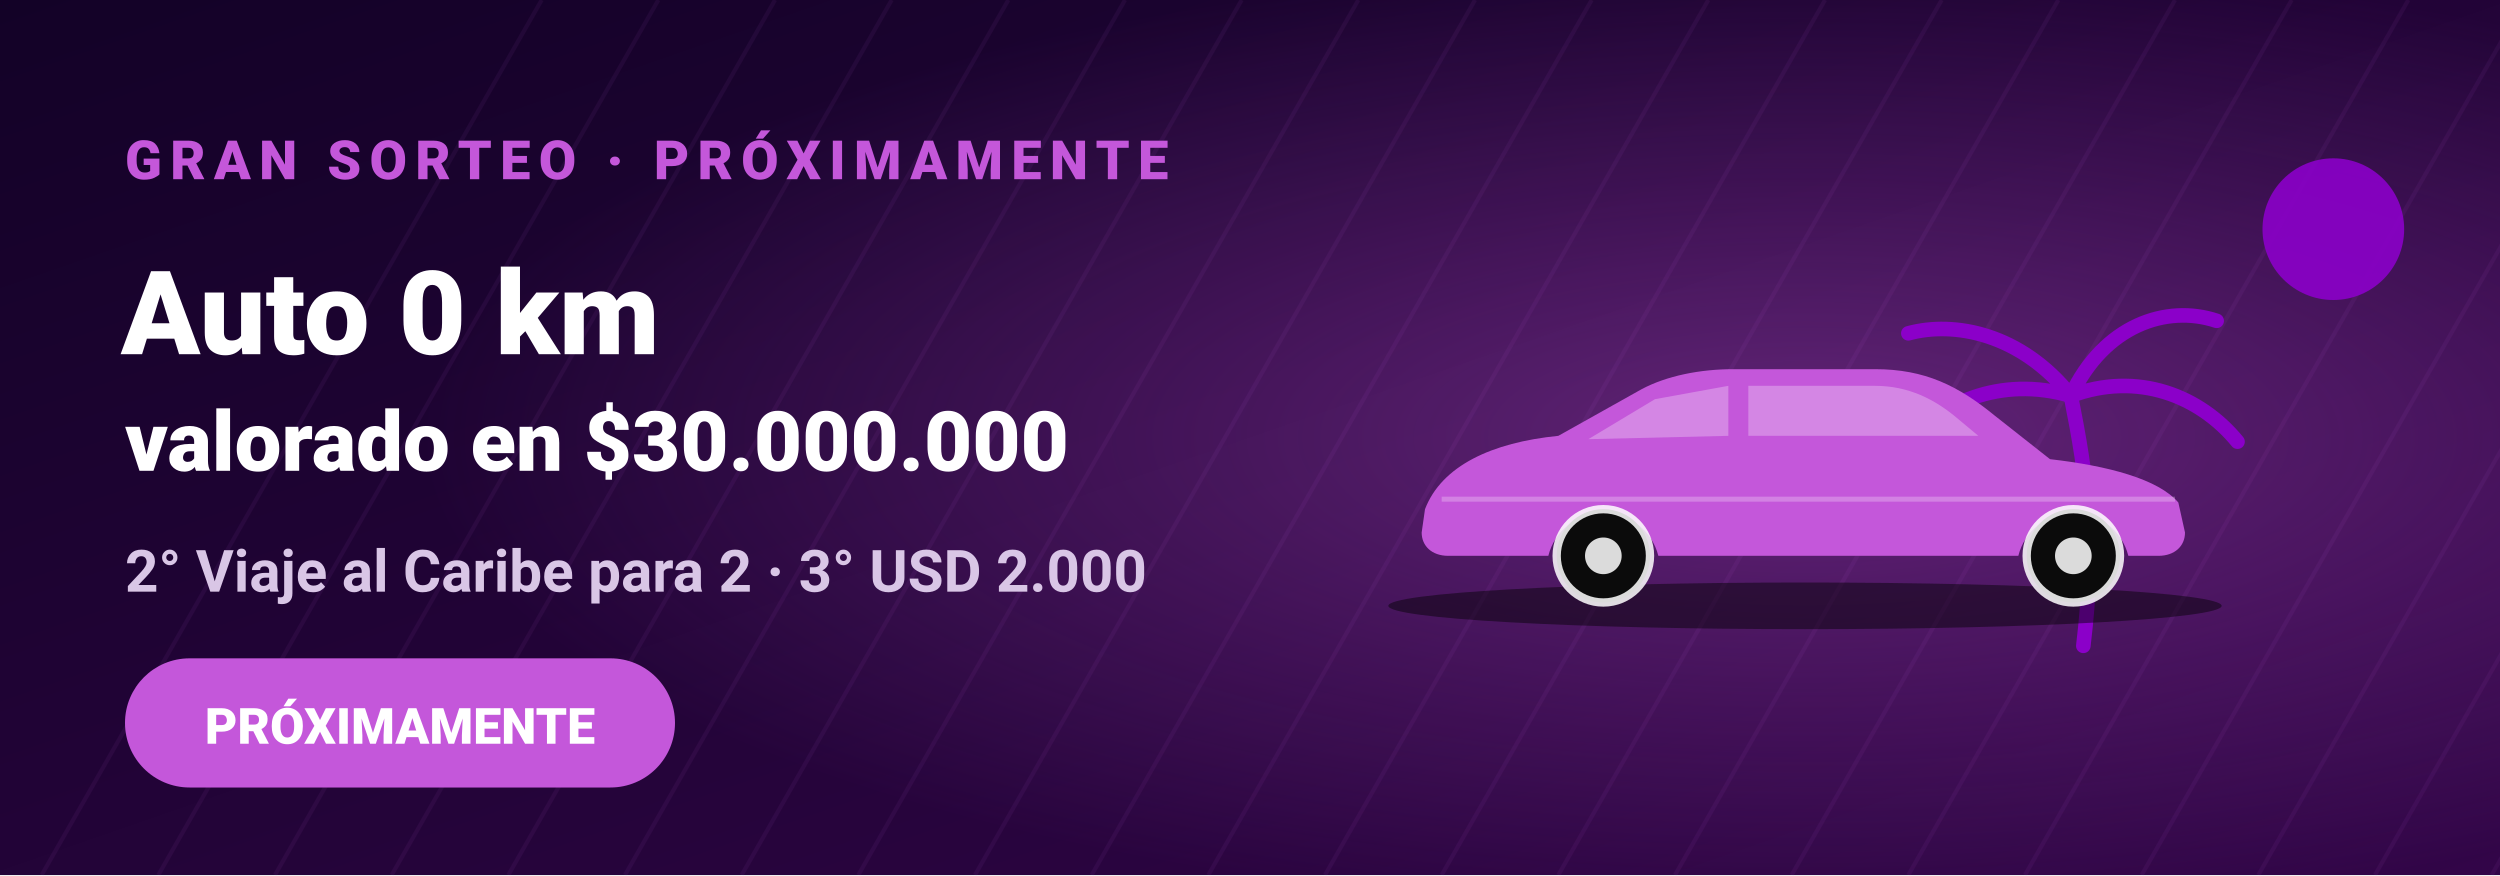
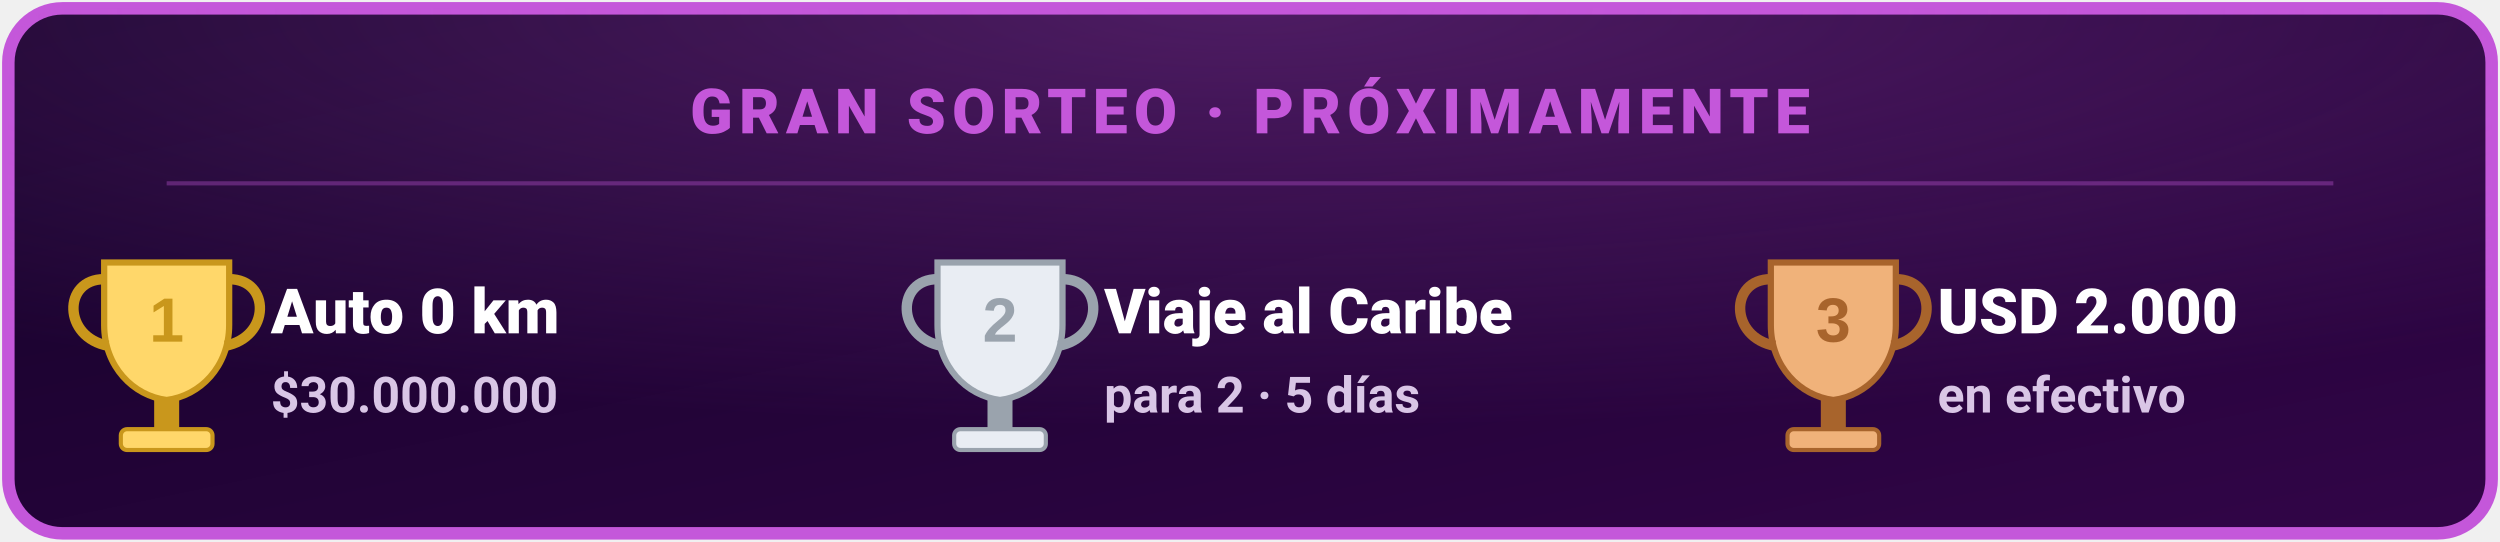
- <svg xmlns="http://www.w3.org/2000/svg" viewBox="0 0 1200 420" width="1200" height="420">
+ <svg xmlns="http://www.w3.org/2000/svg" viewBox="0 0 1200 260" width="1200" height="260">
  <defs>
    <linearGradient id="bg" x1="0" y1="0" x2="1" y2="1">
      <stop offset="0" stop-color="#130227" />
      <stop offset="1" stop-color="#320548" />
    </linearGradient>
-     <radialGradient id="gl" cx=".72" cy=".5" r=".55">
-       <stop offset="0" stop-color="#c457da" stop-opacity=".38" />
+     <radialGradient id="gl" cx=".5" cy="0" r=".8">
+       <stop offset="0" stop-color="#c457da" stop-opacity=".30" />
      <stop offset="1" stop-color="#c457da" stop-opacity="0" />
    </radialGradient>
-     <linearGradient id="scr" x1="0" y1="0" x2="1" y2="1">
-       <stop offset="0" stop-color="#8b00c9" />
-       <stop offset="1" stop-color="#c457da" />
-     </linearGradient>
  </defs>
-   <rect width="1200" height="420" fill="url(#bg)" />
-   <rect width="1200" height="420" fill="url(#gl)" />
-   <g opacity=".07" stroke="#c457da" stroke-width="2">
-     <line x1="260" y1="0" x2="20" y2="420" />
-     <line x1="316" y1="0" x2="76" y2="420" />
-     <line x1="372" y1="0" x2="132" y2="420" />
-     <line x1="428" y1="0" x2="188" y2="420" />
-     <line x1="484" y1="0" x2="244" y2="420" />
-     <line x1="540" y1="0" x2="300" y2="420" />
-     <line x1="596" y1="0" x2="356" y2="420" />
-     <line x1="652" y1="0" x2="412" y2="420" />
-     <line x1="708" y1="0" x2="468" y2="420" />
-     <line x1="764" y1="0" x2="524" y2="420" />
-     <line x1="820" y1="0" x2="580" y2="420" />
-     <line x1="876" y1="0" x2="636" y2="420" />
-     <line x1="932" y1="0" x2="692" y2="420" />
-     <line x1="988" y1="0" x2="748" y2="420" />
-     <line x1="1044" y1="0" x2="804" y2="420" />
-     <line x1="1100" y1="0" x2="860" y2="420" />
-     <line x1="1156" y1="0" x2="916" y2="420" />
-     <line x1="1212" y1="0" x2="972" y2="420" />
-     <line x1="1268" y1="0" x2="1028" y2="420" />
-     <line x1="1324" y1="0" x2="1084" y2="420" />
-     <line x1="1380" y1="0" x2="1140" y2="420" />
-     <line x1="1436" y1="0" x2="1196" y2="420" />
-     <line x1="1492" y1="0" x2="1252" y2="420" />
+   <rect x="4" y="4" width="1192" height="252" rx="26" fill="url(#bg)" stroke="#c457da" stroke-width="6" />
+   <rect x="4" y="4" width="1192" height="252" rx="26" fill="url(#gl)" />
+   <text x="600" y="64" text-anchor="middle" font-family="Roboto,Arial,sans-serif" font-size="30" font-weight="900" letter-spacing="3" fill="#c457da">GRAN SORTEO · PRÓXIMAMENTE</text>
+   <line x1="80" y1="88" x2="1120" y2="88" stroke="#c457da" stroke-opacity=".35" stroke-width="2" />
+   <g transform="translate(80,170)">
+     <path d="M-30 -44 H30 V-14 C30 6 16 20 0 22 C-16 20 -30 6 -30 -14 Z" fill="#ffd76a" stroke="#c9971c" stroke-width="3" />
+     <path d="M-30 -36 C-50 -36 -50 -8 -28 -4 M30 -36 C50 -36 50 -8 28 -4" fill="none" stroke="#c9971c" stroke-width="5" />
+     <rect x="-6" y="22" width="12" height="14" fill="#c9971c" />
+     <rect x="-22" y="36" width="44" height="10" rx="3" fill="#ffd76a" stroke="#c9971c" stroke-width="2" />
+     <text x="0" y="-6" text-anchor="middle" font-family="Arial,Helvetica,sans-serif" font-size="30" font-weight="900" fill="#c9971c">1</text>
  </g>
-   <g transform="translate(1000,190)" fill="none" stroke="#8b00c9" stroke-width="7" stroke-linecap="round">
-     <path d="M0 120 C6 70 2 40 -6 0" />
-     <path d="M-6 0 C-40 -10 -70 4 -86 24 M-6 0 C-30 -30 -62 -36 -84 -30 M-6 0 C10 -34 40 -44 64 -36 M-6 0 C26 -12 56 0 74 22" />
+   <text x="130" y="160" font-family="Roboto,Arial,sans-serif" font-size="30" font-weight="900" fill="#ffffff">Auto 0 km</text>
+   <text x="130" y="198" font-family="Roboto,Arial,sans-serif" font-size="24" font-weight="600" fill="#d9c6e6">$30.000.000</text>
+   <g transform="translate(480,170)">
+     <path d="M-30 -44 H30 V-14 C30 6 16 20 0 22 C-16 20 -30 6 -30 -14 Z" fill="#e9edf3" stroke="#9aa3ad" stroke-width="3" />
+     <path d="M-30 -36 C-50 -36 -50 -8 -28 -4 M30 -36 C50 -36 50 -8 28 -4" fill="none" stroke="#9aa3ad" stroke-width="5" />
+     <rect x="-6" y="22" width="12" height="14" fill="#9aa3ad" />
+     <rect x="-22" y="36" width="44" height="10" rx="3" fill="#e9edf3" stroke="#9aa3ad" stroke-width="2" />
+     <text x="0" y="-6" text-anchor="middle" font-family="Arial,Helvetica,sans-serif" font-size="30" font-weight="900" fill="#9aa3ad">2</text>
  </g>
-   <circle cx="1120" cy="110" r="34" fill="#8b00c9" opacity=".9" />
-   <g transform="translate(660,150) scale(0.8)">
-     <ellipse cx="258" cy="176" rx="250" ry="14" fill="#000" opacity=".45" />
-     <path d="M30 118 C40 92 70 78 110 74 L160 46 C175 38 195 34 215 34 L300 34 C330 34 350 44 372 62 L405 88 C440 92 470 100 482 114 L486 132 C486 140 480 146 470 146 L452 146 A34 34 0 0 0 386 146 L170 146 A34 34 0 0 0 104 146 L44 146 C34 146 28 140 28 132 Z" fill="#c457da" />
-     <path d="M168 52 L212 44 L212 74 L128 76 Z M224 44 L300 44 C320 44 336 52 350 64 L362 74 L224 74 Z" fill="#ffffff" fill-opacity=".28" />
-     <path d="M40 112 L480 112" stroke="#ffffff" stroke-opacity=".25" stroke-width="3" />
-     <circle cx="137" cy="146" r="28" fill="#0b0b0b" stroke="#ffffff" stroke-opacity=".85" stroke-width="5" />
-     <circle cx="137" cy="146" r="11" fill="#ffffff" fill-opacity=".85" />
-     <circle cx="419" cy="146" r="28" fill="#0b0b0b" stroke="#ffffff" stroke-opacity=".85" stroke-width="5" />
-     <circle cx="419" cy="146" r="11" fill="#ffffff" fill-opacity=".85" />
+   <text x="530" y="160" font-family="Roboto,Arial,sans-serif" font-size="30" font-weight="900" fill="#ffffff">Viaje al Caribe</text>
+   <text x="530" y="198" font-family="Roboto,Arial,sans-serif" font-size="24" font-weight="600" fill="#d9c6e6">para 2 · 5 días</text>
+   <g transform="translate(880,170)">
+     <path d="M-30 -44 H30 V-14 C30 6 16 20 0 22 C-16 20 -30 6 -30 -14 Z" fill="#f0b27a" stroke="#a8642c" stroke-width="3" />
+     <path d="M-30 -36 C-50 -36 -50 -8 -28 -4 M30 -36 C50 -36 50 -8 28 -4" fill="none" stroke="#a8642c" stroke-width="5" />
+     <rect x="-6" y="22" width="12" height="14" fill="#a8642c" />
+     <rect x="-22" y="36" width="44" height="10" rx="3" fill="#f0b27a" stroke="#a8642c" stroke-width="2" />
+     <text x="0" y="-6" text-anchor="middle" font-family="Arial,Helvetica,sans-serif" font-size="30" font-weight="900" fill="#a8642c">3</text>
  </g>
-   <text x="60" y="86" font-family="Roboto,Arial,sans-serif" font-size="26" font-weight="800" letter-spacing="4" fill="#c457da">GRAN SORTEO · PRÓXIMAMENTE</text>
-   <text x="58" y="170" font-family="Roboto,Arial,sans-serif" font-size="56" font-weight="900" fill="#ffffff">Auto 0 km</text>
-   <text x="60" y="226" font-family="Roboto,Arial,sans-serif" font-size="40" font-weight="800" fill="#ffffff">valorado en $30.000.000</text>
-   <text x="60" y="284" font-family="Roboto,Arial,sans-serif" font-size="28" font-weight="600" fill="#d9c6e6">2° Viaje al Caribe para 2 · 3° USD 2.000</text>
-   <rect x="60" y="316" width="264" height="62" rx="31" fill="#c457da" />
-   <text x="192.0" y="357" text-anchor="middle" font-family="Roboto,Arial,sans-serif" font-size="24" font-weight="900" fill="#fff">PRÓXIMAMENTE</text>
+   <text x="930" y="160" font-family="Roboto,Arial,sans-serif" font-size="30" font-weight="900" fill="#ffffff">USD 2.000</text>
+   <text x="930" y="198" font-family="Roboto,Arial,sans-serif" font-size="24" font-weight="600" fill="#d9c6e6">en efectivo</text>
</svg>
